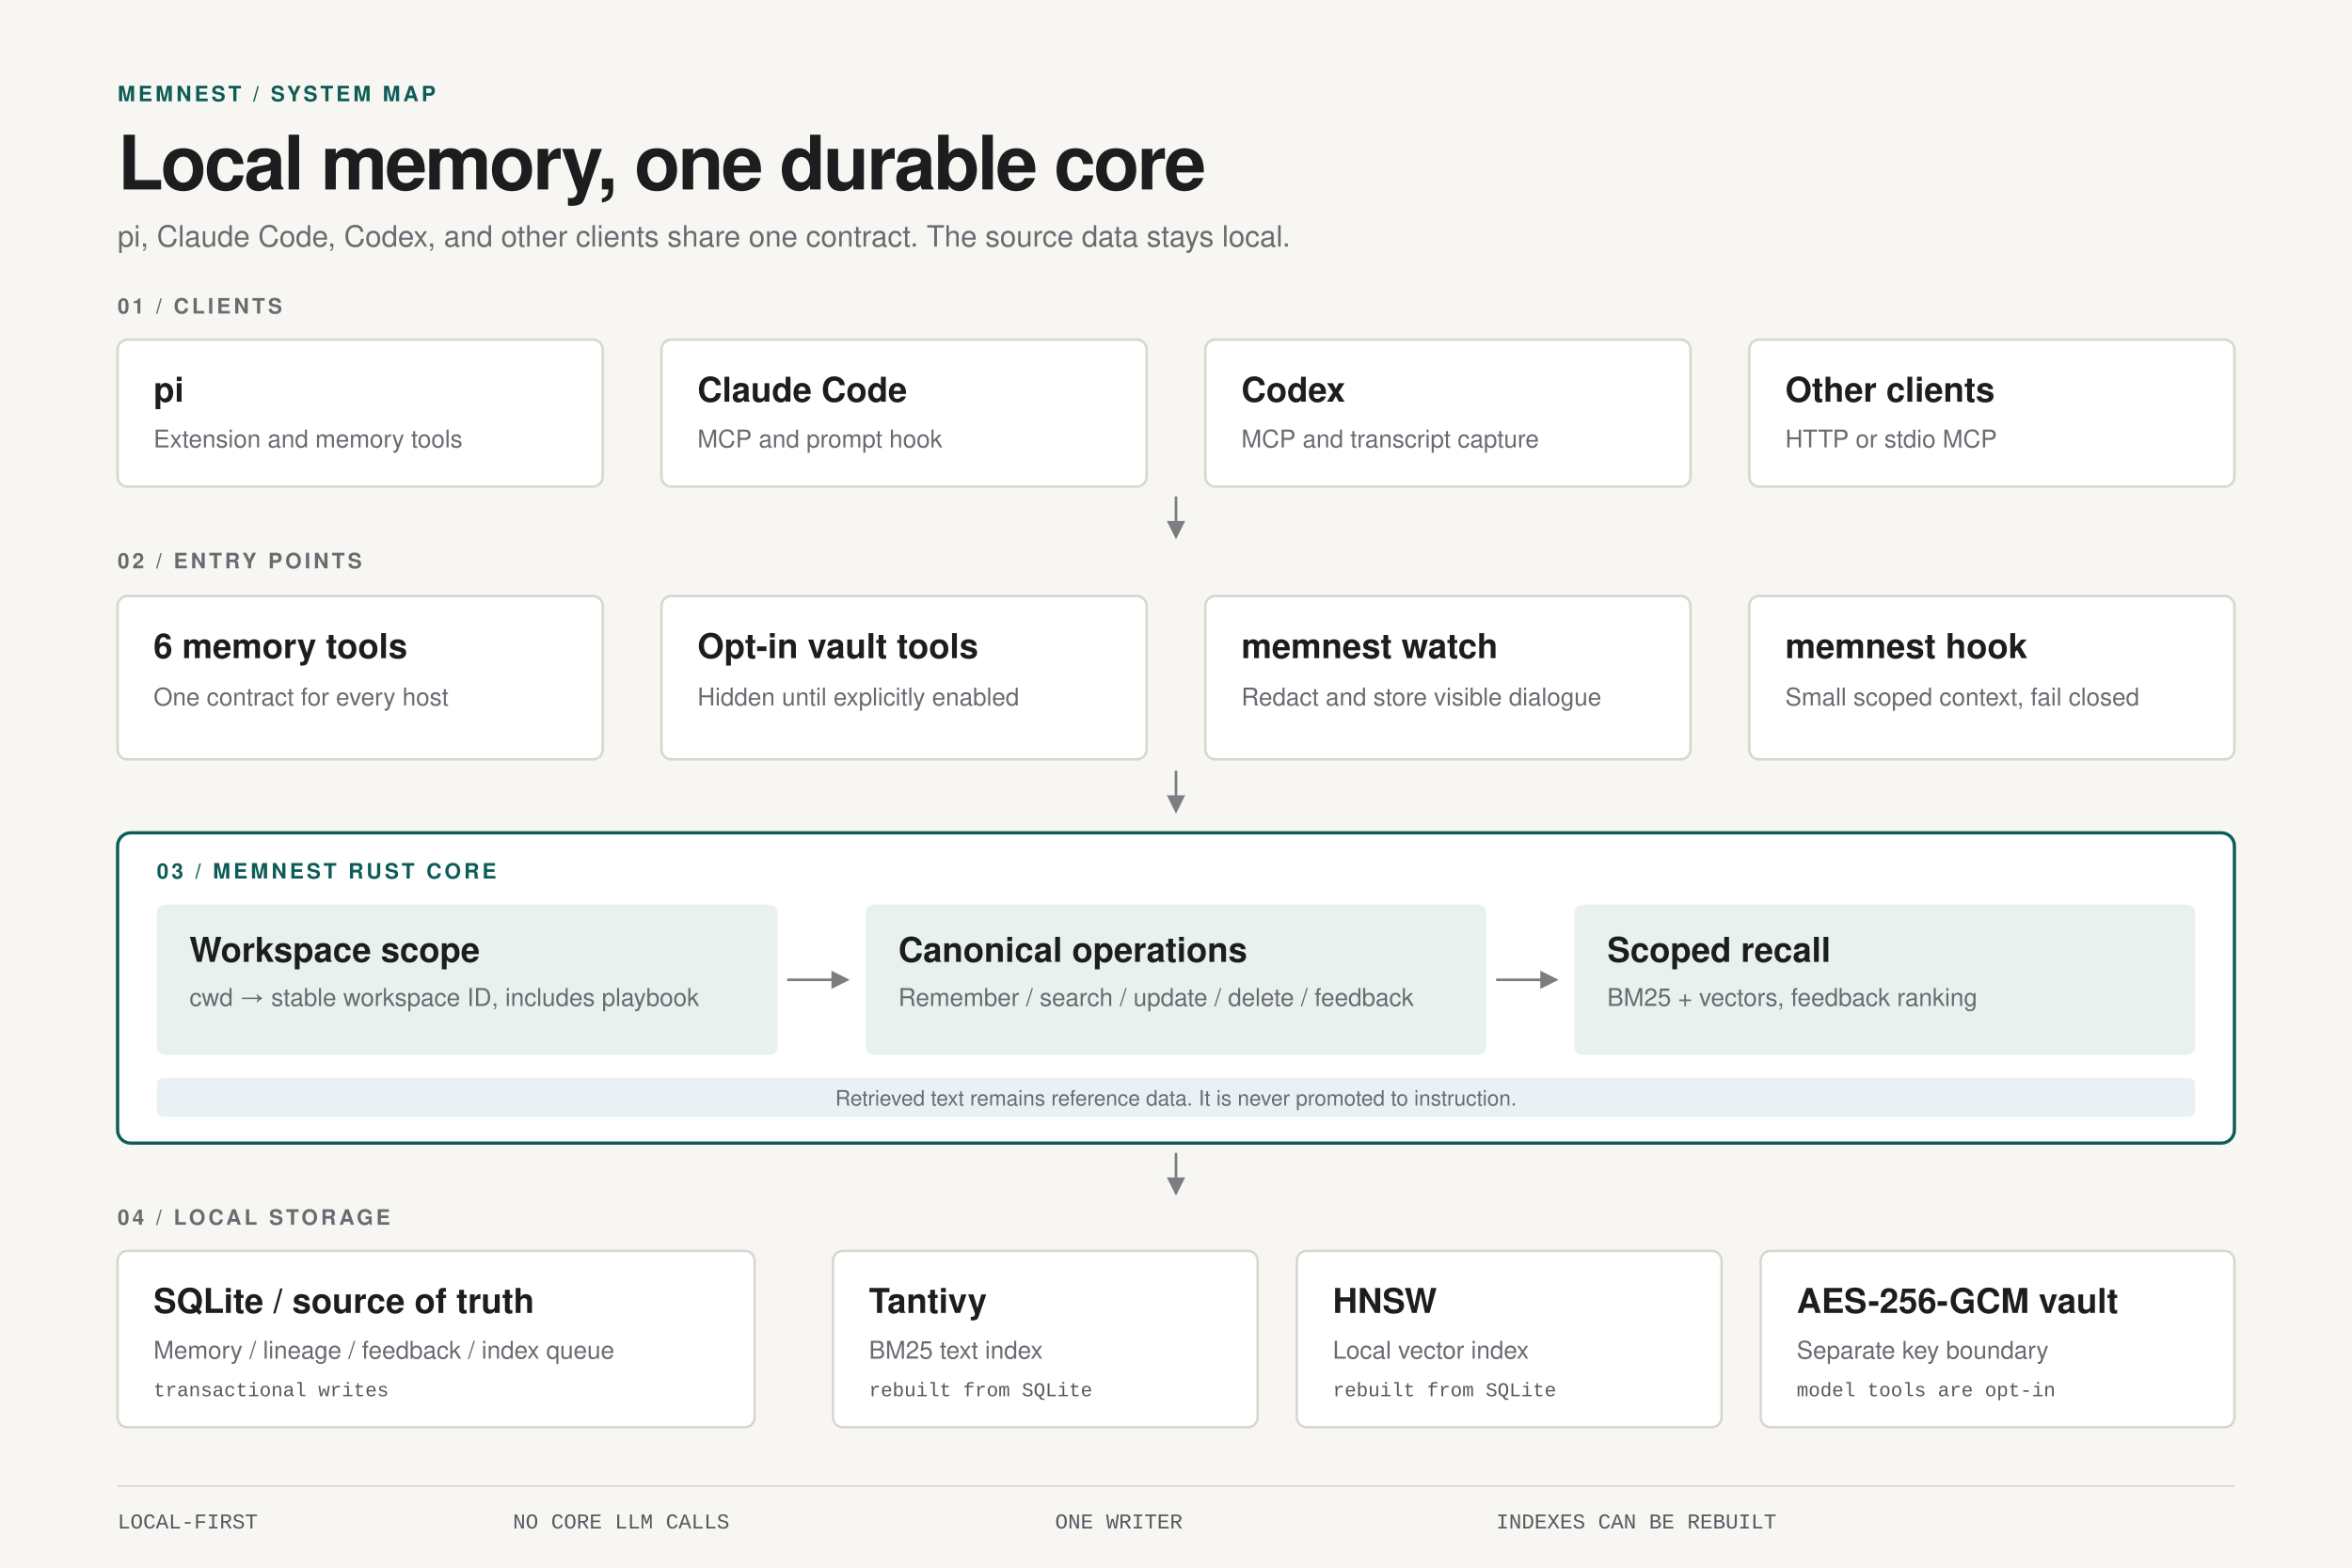
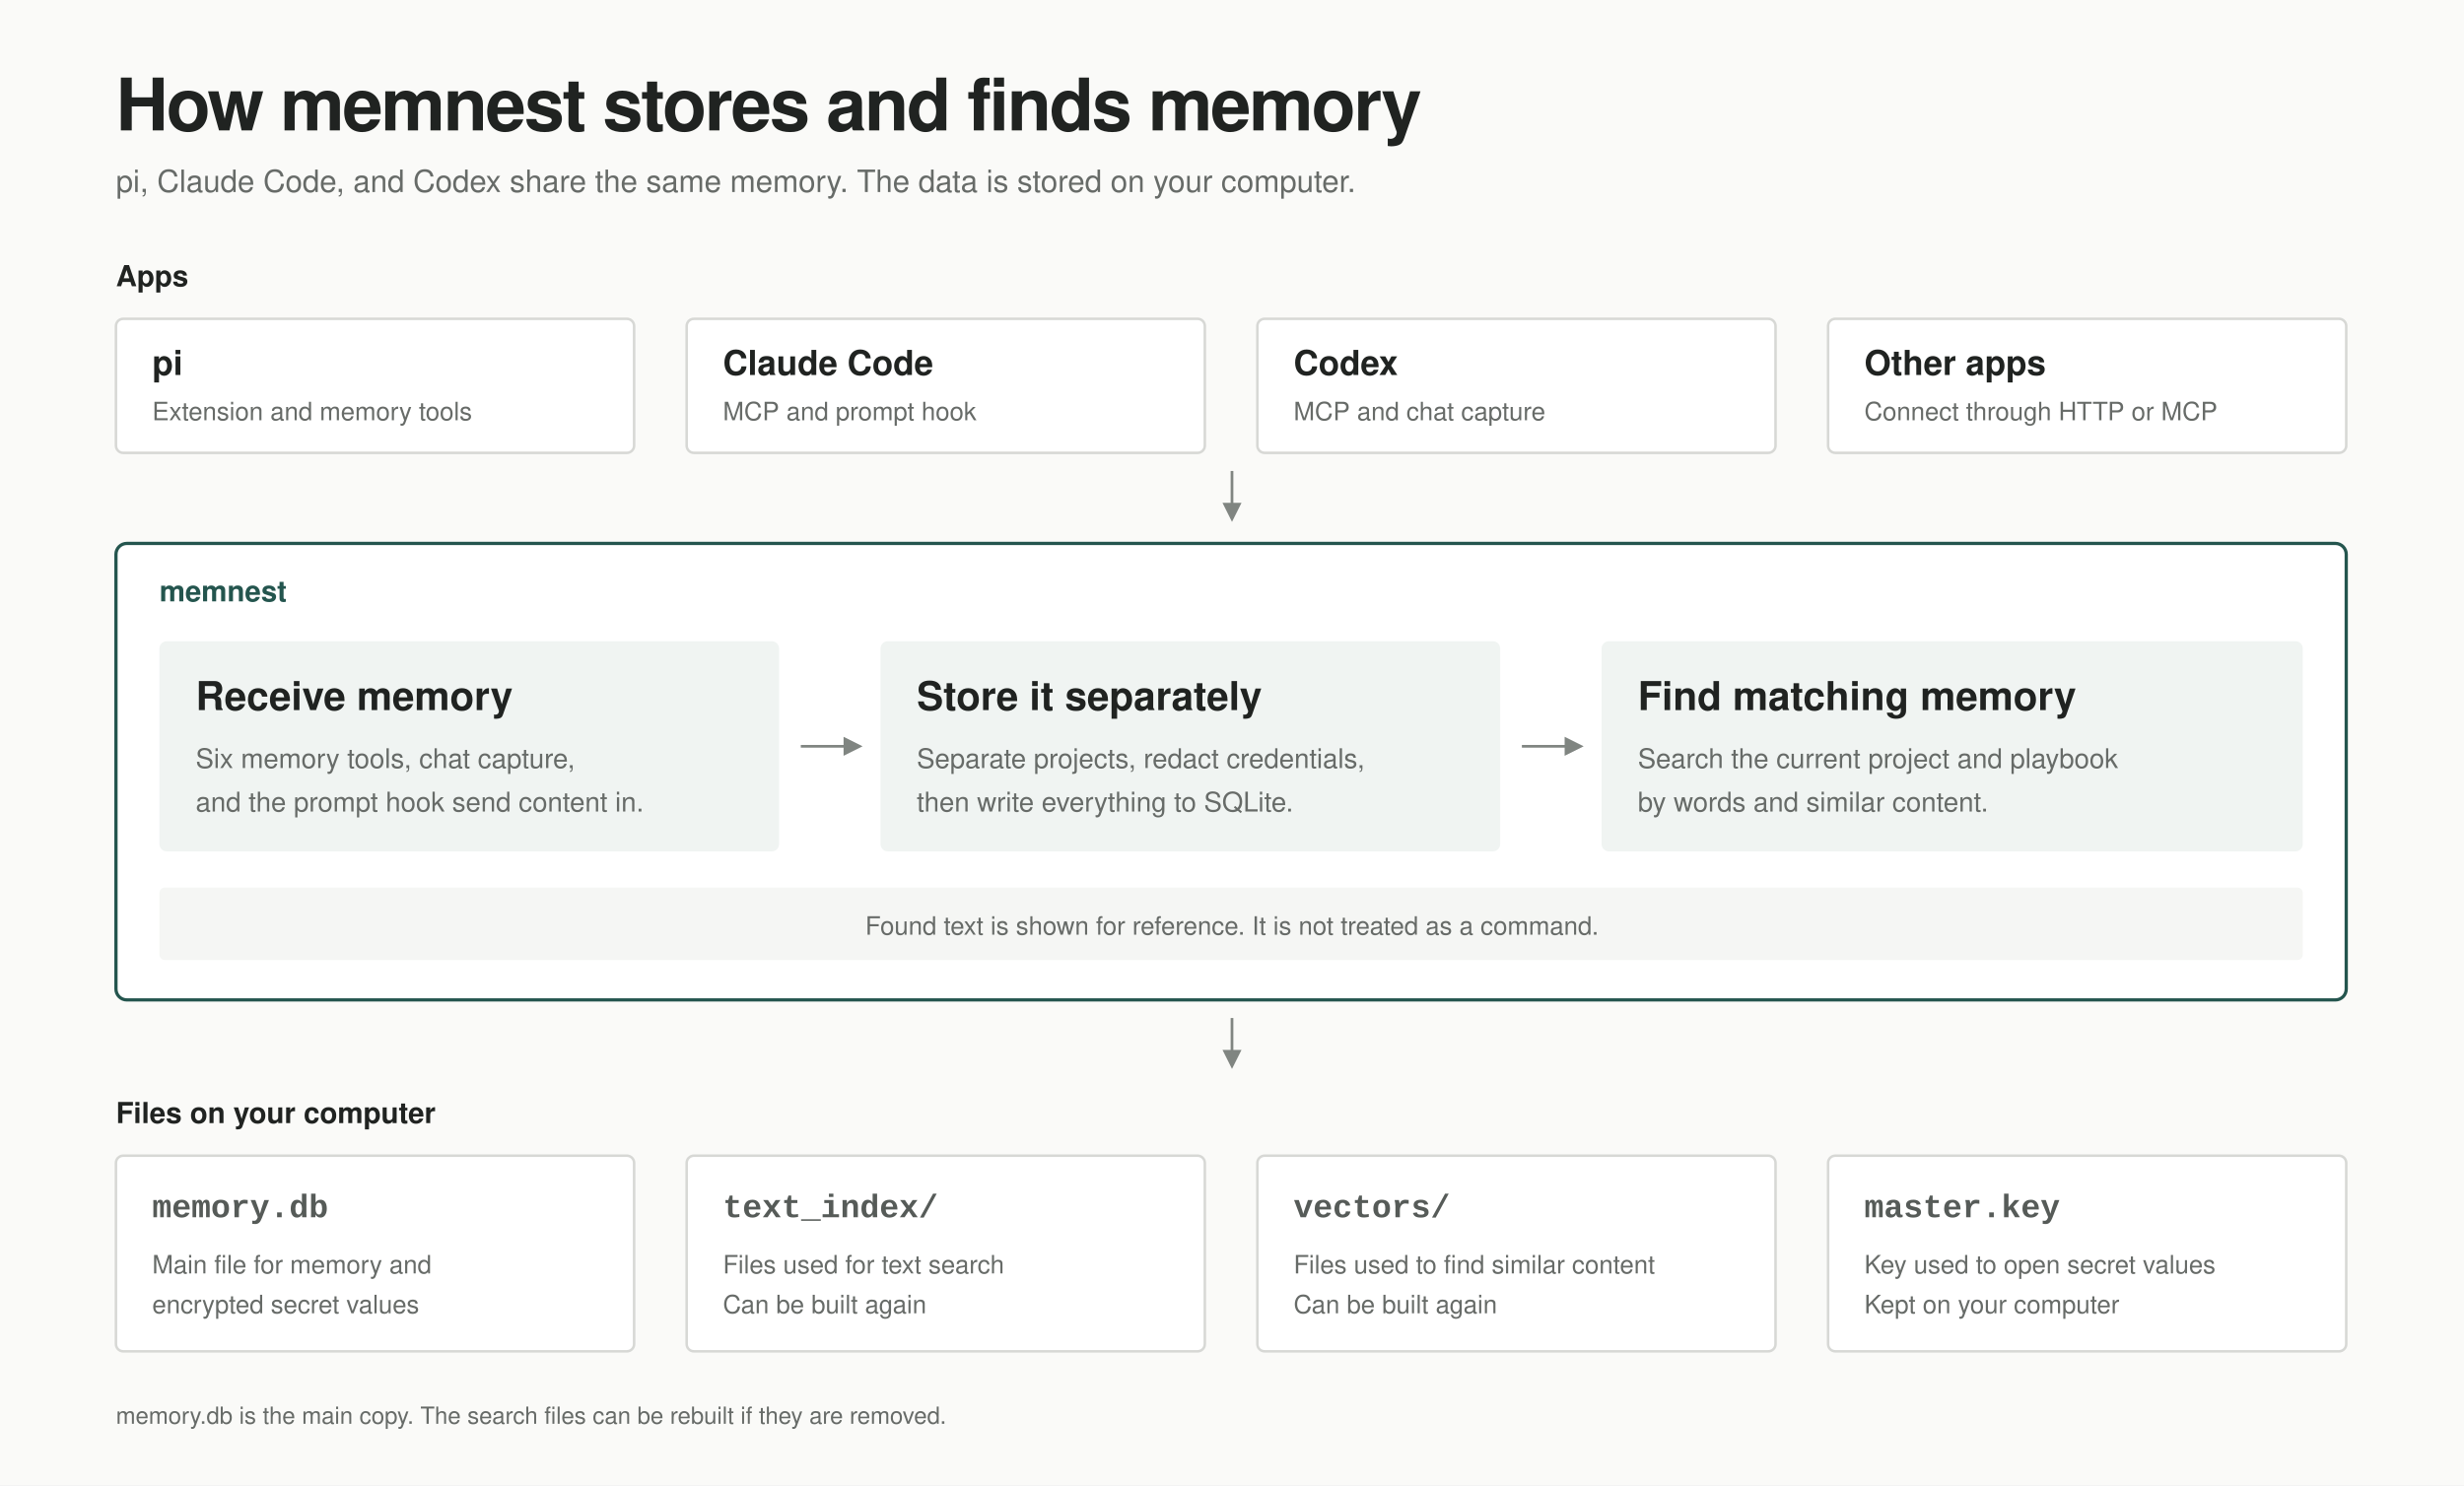
- <svg xmlns="http://www.w3.org/2000/svg" width="1440" height="960" viewBox="0 0 1440 960" role="img" aria-labelledby="title desc">
+ <svg xmlns="http://www.w3.org/2000/svg" width="1360" height="820" viewBox="0 0 1360 820" role="img" aria-labelledby="title desc">
  <defs>
    <style>
-       .canvas { fill: #f7f6f2; }
-       .surface { fill: #ffffff; stroke: #d8d6cf; stroke-width: 1.5; }
-       .core { fill: #ffffff; stroke: #0d5c57; stroke-width: 2; }
-       .soft { fill: #e9f1ee; }
-       .soft-blue { fill: #eaf1f5; }
-       .ink { fill: #1b1d1f; font-family: "Helvetica Neue", Helvetica, Arial, sans-serif; }
-       .muted { fill: #686b70; font-family: "Helvetica Neue", Helvetica, Arial, sans-serif; }
-       .accent { fill: #0d5c57; font-family: "Helvetica Neue", Helvetica, Arial, sans-serif; }
-       .mono { fill: #555960; font-family: "SFMono-Regular", Consolas, "Liberation Mono", monospace; }
-       .section { font-size: 13px; font-weight: 700; letter-spacing: 1.8px; }
-       .card-title { font-size: 21px; font-weight: 650; }
-       .card-copy { font-size: 15px; }
-       .arrow { fill: none; stroke: #7b7d80; stroke-width: 1.6; marker-end: url(#arrow); }
+       .bg { fill: #fafaf8; }
+       .box { fill: #ffffff; stroke: #d7d8d5; stroke-width: 1.4; }
+       .main { fill: #ffffff; stroke: #24554e; stroke-width: 1.8; }
+       .note { fill: #f0f4f2; }
+       .text { fill: #202321; font-family: "Helvetica Neue", Helvetica, Arial, sans-serif; }
+       .muted { fill: #676b68; font-family: "Helvetica Neue", Helvetica, Arial, sans-serif; }
+       .accent { fill: #24554e; font-family: "Helvetica Neue", Helvetica, Arial, sans-serif; }
+       .code { fill: #565b58; font-family: "SFMono-Regular", Consolas, "Liberation Mono", monospace; }
+       .line { fill: none; stroke: #808581; stroke-width: 1.5; marker-end: url(#arrow); }
    </style>
-     <marker id="arrow" viewBox="0 0 10 10" refX="8" refY="5" markerWidth="7" markerHeight="7" orient="auto-start-reverse">
-       <path d="M 0 0 L 10 5 L 0 10 z" fill="#7b7d80" />
+     <marker id="arrow" viewBox="0 0 10 10" refX="8" refY="5" markerWidth="7" markerHeight="7" orient="auto">
+       <path d="M0 0 L10 5 L0 10 z" fill="#808581" />
    </marker>
  </defs>
-   <rect class="canvas" width="1440" height="960" />
-   <text class="accent section" x="72" y="62">MEMNEST / SYSTEM MAP</text>
-   <text class="ink" x="72" y="116" font-size="46" font-weight="680" letter-spacing="-1.4">Local memory, one durable core</text>
-   <text class="muted" x="72" y="151" font-size="18">pi, Claude Code, Codex, and other clients share one contract. The source data stays local.</text>
-   <text class="muted section" x="72" y="192">01 / CLIENTS</text>
-   <g transform="translate(72 208)">
-     <rect class="surface" width="297" height="90" rx="6" />
-     <text class="ink card-title" x="22" y="38">pi</text>
-     <text class="muted card-copy" x="22" y="66">Extension and memory tools</text>
+   <rect class="bg" width="1360" height="820" />
+   <text class="text" x="64" y="72" font-size="40" font-weight="700" letter-spacing="-1.1">How memnest stores and finds memory</text>
+   <text class="muted" x="64" y="106" font-size="17">pi, Claude Code, and Codex share the same memory. The data is stored on your computer.</text>
+   <text class="text" x="64" y="158" font-size="16" font-weight="700">Apps</text>
+   <g transform="translate(64 176)">
+     <rect class="box" width="286" height="74" rx="4" />
+     <text class="text" x="20" y="31" font-size="19" font-weight="650">pi</text>
+     <text class="muted" x="20" y="56" font-size="14">Extension and memory tools</text>
  </g>
-   <g transform="translate(405 208)">
-     <rect class="surface" width="297" height="90" rx="6" />
-     <text class="ink card-title" x="22" y="38">Claude Code</text>
-     <text class="muted card-copy" x="22" y="66">MCP and prompt hook</text>
+   <g transform="translate(379 176)">
+     <rect class="box" width="286" height="74" rx="4" />
+     <text class="text" x="20" y="31" font-size="19" font-weight="650">Claude Code</text>
+     <text class="muted" x="20" y="56" font-size="14">MCP and prompt hook</text>
  </g>
-   <g transform="translate(738 208)">
-     <rect class="surface" width="297" height="90" rx="6" />
-     <text class="ink card-title" x="22" y="38">Codex</text>
-     <text class="muted card-copy" x="22" y="66">MCP and transcript capture</text>
+   <g transform="translate(694 176)">
+     <rect class="box" width="286" height="74" rx="4" />
+     <text class="text" x="20" y="31" font-size="19" font-weight="650">Codex</text>
+     <text class="muted" x="20" y="56" font-size="14">MCP and chat capture</text>
  </g>
-   <g transform="translate(1071 208)">
-     <rect class="surface" width="297" height="90" rx="6" />
-     <text class="ink card-title" x="22" y="38">Other clients</text>
-     <text class="muted card-copy" x="22" y="66">HTTP or stdio MCP</text>
+   <g transform="translate(1009 176)">
+     <rect class="box" width="286" height="74" rx="4" />
+     <text class="text" x="20" y="31" font-size="19" font-weight="650">Other apps</text>
+     <text class="muted" x="20" y="56" font-size="14">Connect through HTTP or MCP</text>
  </g>
-   <path class="arrow" d="M720 304 V328" />
-   <text class="muted section" x="72" y="348">02 / ENTRY POINTS</text>
-   <g transform="translate(72 365)">
-     <rect class="surface" width="297" height="100" rx="6" />
-     <text class="ink card-title" x="22" y="38">6 memory tools</text>
-     <text class="muted card-copy" x="22" y="67">One contract for every host</text>
+   <path class="line" d="M680 260 V286" />
+   <rect class="main" x="64" y="300" width="1231" height="252" rx="6" />
+   <text class="accent" x="88" y="332" font-size="16" font-weight="700">memnest</text>
+   <g transform="translate(88 354)">
+     <rect class="note" width="342" height="116" rx="4" />
+     <text class="text" x="20" y="38" font-size="22" font-weight="650">Receive memory</text>
+     <text class="muted" x="20" y="70" font-size="15">Six memory tools, chat capture,</text>
+     <text class="muted" x="20" y="94" font-size="15">and the prompt hook send content in.</text>
  </g>
-   <g transform="translate(405 365)">
-     <rect class="surface" width="297" height="100" rx="6" />
-     <text class="ink card-title" x="22" y="38">Opt-in vault tools</text>
-     <text class="muted card-copy" x="22" y="67">Hidden until explicitly enabled</text>
+   <path class="line" d="M442 412 H474" />
+   <g transform="translate(486 354)">
+     <rect class="note" width="342" height="116" rx="4" />
+     <text class="text" x="20" y="38" font-size="22" font-weight="650">Store it separately</text>
+     <text class="muted" x="20" y="70" font-size="15">Separate projects, redact credentials,</text>
+     <text class="muted" x="20" y="94" font-size="15">then write everything to SQLite.</text>
  </g>
-   <g transform="translate(738 365)">
-     <rect class="surface" width="297" height="100" rx="6" />
-     <text class="ink card-title" x="22" y="38">memnest watch</text>
-     <text class="muted card-copy" x="22" y="67">Redact and store visible dialogue</text>
+   <path class="line" d="M840 412 H872" />
+   <g transform="translate(884 354)">
+     <rect class="note" width="387" height="116" rx="4" />
+     <text class="text" x="20" y="38" font-size="22" font-weight="650">Find matching memory</text>
+     <text class="muted" x="20" y="70" font-size="15">Search the current project and playbook</text>
+     <text class="muted" x="20" y="94" font-size="15">by words and similar content.</text>
  </g>
-   <g transform="translate(1071 365)">
-     <rect class="surface" width="297" height="100" rx="6" />
-     <text class="ink card-title" x="22" y="38">memnest hook</text>
-     <text class="muted card-copy" x="22" y="67">Small scoped context, fail closed</text>
+   <rect x="88" y="490" width="1183" height="40" rx="3" fill="#f5f6f4" />
+   <text class="muted" x="680" y="516" font-size="14" text-anchor="middle">Found text is shown for reference. It is not treated as a command.</text>
+   <path class="line" d="M680 562 V588" />
+   <text class="text" x="64" y="620" font-size="16" font-weight="700">Files on your computer</text>
+   <g transform="translate(64 638)">
+     <rect class="box" width="286" height="108" rx="4" />
+     <text class="code" x="20" y="34" font-size="18" font-weight="700">memory.db</text>
+     <text class="muted" x="20" y="65" font-size="14">Main file for memory and</text>
+     <text class="muted" x="20" y="87" font-size="14">encrypted secret values</text>
  </g>
-   <path class="arrow" d="M720 472 V496" />
-   <rect class="core" x="72" y="510" width="1296" height="190" rx="8" />
-   <text class="accent section" x="96" y="538">03 / MEMNEST RUST CORE</text>
-   <g transform="translate(96 554)">
-     <rect class="soft" width="380" height="92" rx="5" />
-     <text class="ink card-title" x="20" y="35">Workspace scope</text>
-     <text class="muted card-copy" x="20" y="62">cwd → stable workspace ID, includes playbook</text>
+   <g transform="translate(379 638)">
+     <rect class="box" width="286" height="108" rx="4" />
+     <text class="code" x="20" y="34" font-size="18" font-weight="700">text_index/</text>
+     <text class="muted" x="20" y="65" font-size="14">Files used for text search</text>
+     <text class="muted" x="20" y="87" font-size="14">Can be built again</text>
  </g>
-   <g transform="translate(530 554)">
-     <rect class="soft" width="380" height="92" rx="5" />
-     <text class="ink card-title" x="20" y="35">Canonical operations</text>
-     <text class="muted card-copy" x="20" y="62">Remember / search / update / delete / feedback</text>
+   <g transform="translate(694 638)">
+     <rect class="box" width="286" height="108" rx="4" />
+     <text class="code" x="20" y="34" font-size="18" font-weight="700">vectors/</text>
+     <text class="muted" x="20" y="65" font-size="14">Files used to find similar content</text>
+     <text class="muted" x="20" y="87" font-size="14">Can be built again</text>
  </g>
-   <g transform="translate(964 554)">
-     <rect class="soft" width="380" height="92" rx="5" />
-     <text class="ink card-title" x="20" y="35">Scoped recall</text>
-     <text class="muted card-copy" x="20" y="62">BM25 + vectors, feedback ranking</text>
+   <g transform="translate(1009 638)">
+     <rect class="box" width="286" height="108" rx="4" />
+     <text class="code" x="20" y="34" font-size="18" font-weight="700">master.key</text>
+     <text class="muted" x="20" y="65" font-size="14">Key used to open secret values</text>
+     <text class="muted" x="20" y="87" font-size="14">Kept on your computer</text>
  </g>
-   <path class="arrow" d="M482 600 H518" />
-   <path class="arrow" d="M916 600 H952" />
-   <rect class="soft-blue" x="96" y="660" width="1248" height="24" rx="4" />
-   <text class="muted" x="720" y="677" font-size="13" text-anchor="middle">Retrieved text remains reference data. It is never promoted to instruction.</text>
-   <path class="arrow" d="M720 706 V730" />
-   <text class="muted section" x="72" y="750">04 / LOCAL STORAGE</text>
-   <g transform="translate(72 766)">
-     <rect class="surface" width="390" height="108" rx="6" />
-     <text class="ink card-title" x="22" y="38">SQLite / source of truth</text>
-     <text class="muted card-copy" x="22" y="66">Memory / lineage / feedback / index queue</text>
-     <text class="mono" x="22" y="89" font-size="12">transactional writes</text>
-   </g>
-   <g transform="translate(510 766)">
-     <rect class="surface" width="260" height="108" rx="6" />
-     <text class="ink card-title" x="22" y="38">Tantivy</text>
-     <text class="muted card-copy" x="22" y="66">BM25 text index</text>
-     <text class="mono" x="22" y="89" font-size="12">rebuilt from SQLite</text>
-   </g>
-   <g transform="translate(794 766)">
-     <rect class="surface" width="260" height="108" rx="6" />
-     <text class="ink card-title" x="22" y="38">HNSW</text>
-     <text class="muted card-copy" x="22" y="66">Local vector index</text>
-     <text class="mono" x="22" y="89" font-size="12">rebuilt from SQLite</text>
-   </g>
-   <g transform="translate(1078 766)">
-     <rect class="surface" width="290" height="108" rx="6" />
-     <text class="ink card-title" x="22" y="38">AES-256-GCM vault</text>
-     <text class="muted card-copy" x="22" y="66">Separate key boundary</text>
-     <text class="mono" x="22" y="89" font-size="12">model tools are opt-in</text>
-   </g>
-   <line x1="72" y1="910" x2="1368" y2="910" stroke="#d8d6cf" stroke-width="1" />
-   <text class="mono" x="72" y="936" font-size="13">LOCAL-FIRST</text>
-   <text class="mono" x="314" y="936" font-size="13">NO CORE LLM CALLS</text>
-   <text class="mono" x="646" y="936" font-size="13">ONE WRITER</text>
-   <text class="mono" x="916" y="936" font-size="13">INDEXES CAN BE REBUILT</text>
+   <text class="muted" x="64" y="786" font-size="13">memory.db is the main copy. The search files can be rebuilt if they are removed.</text>
</svg>
